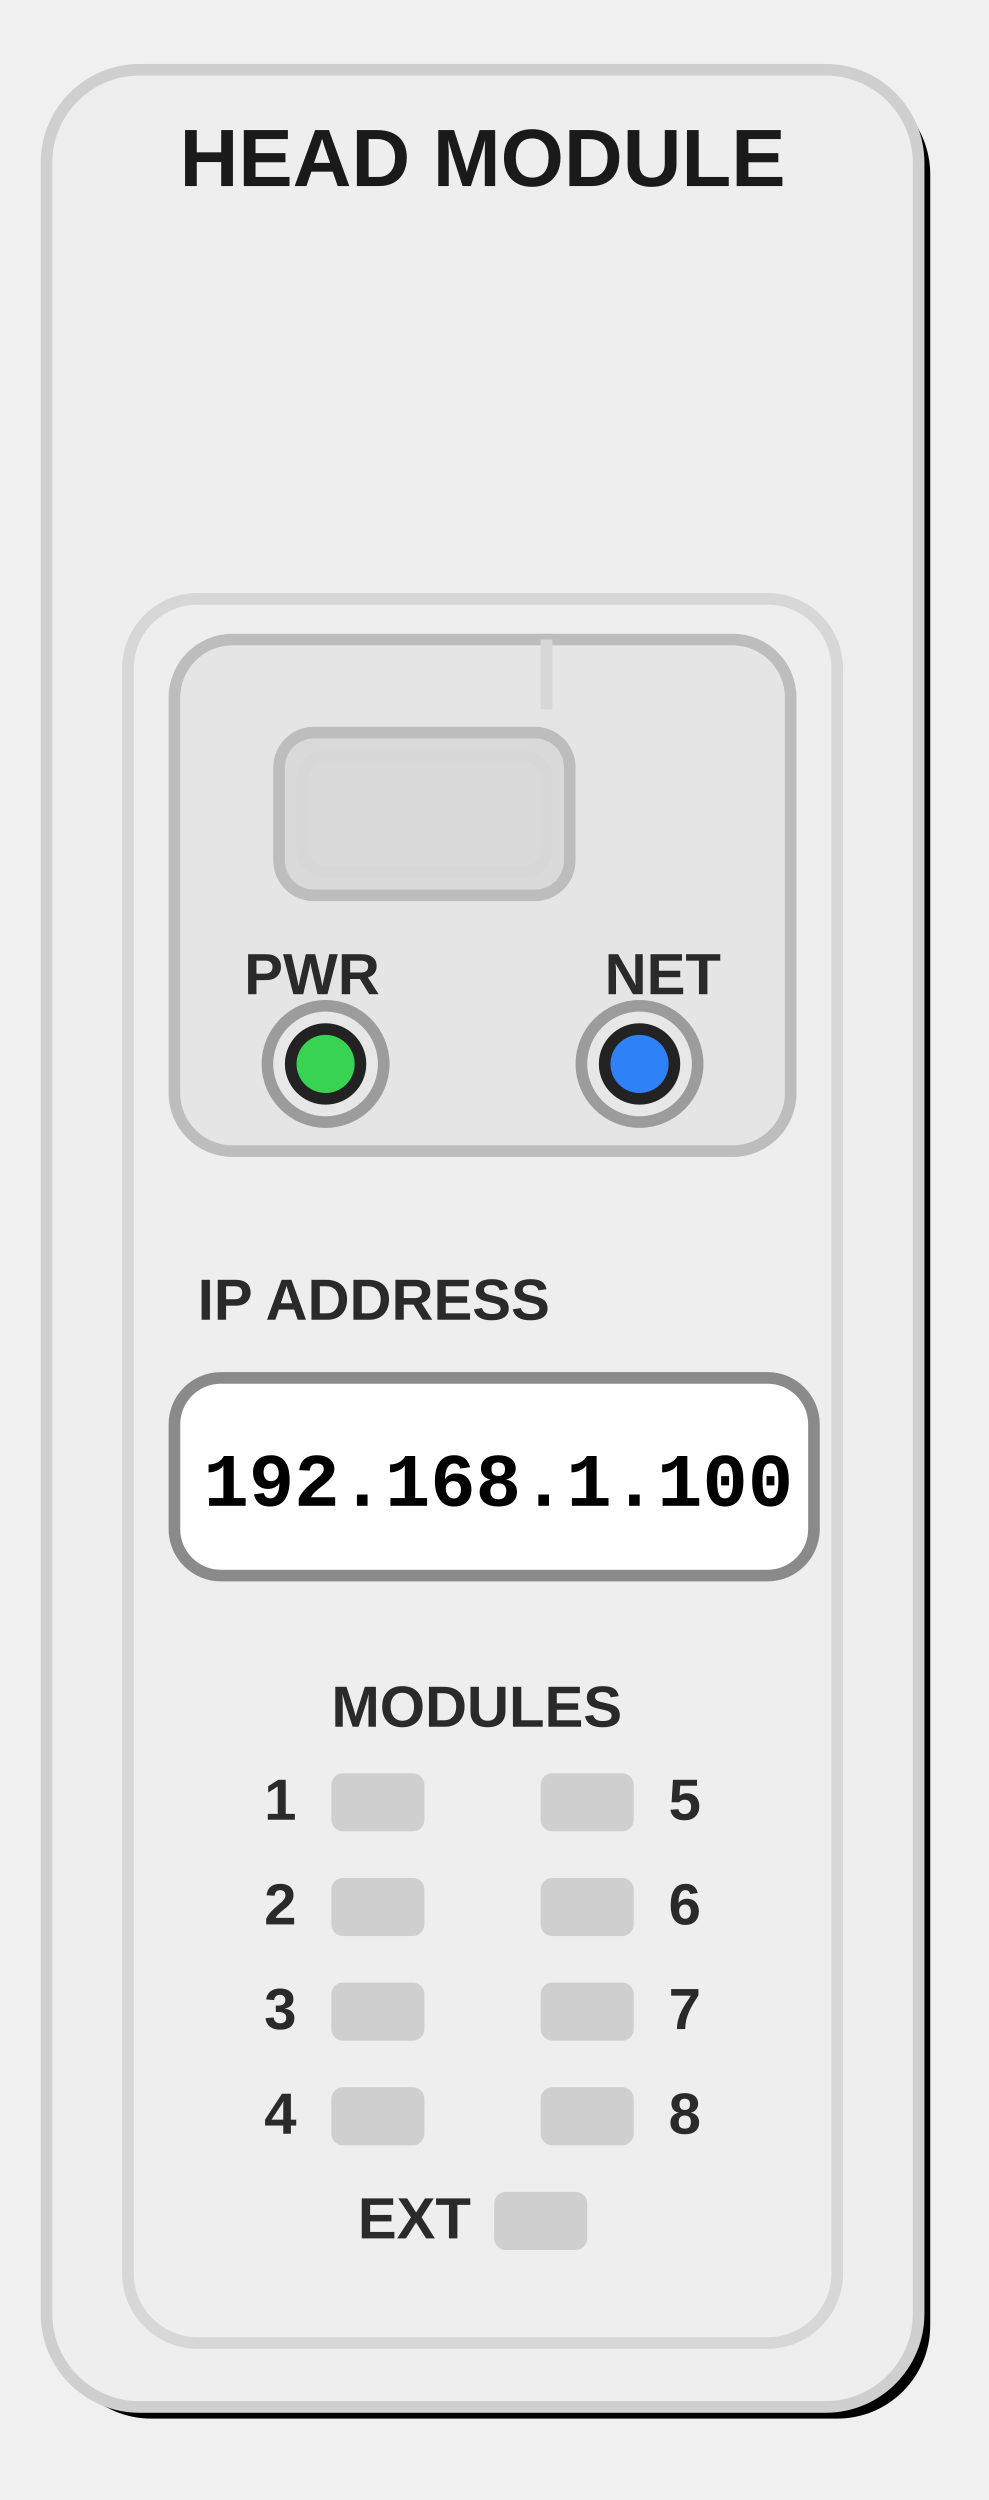
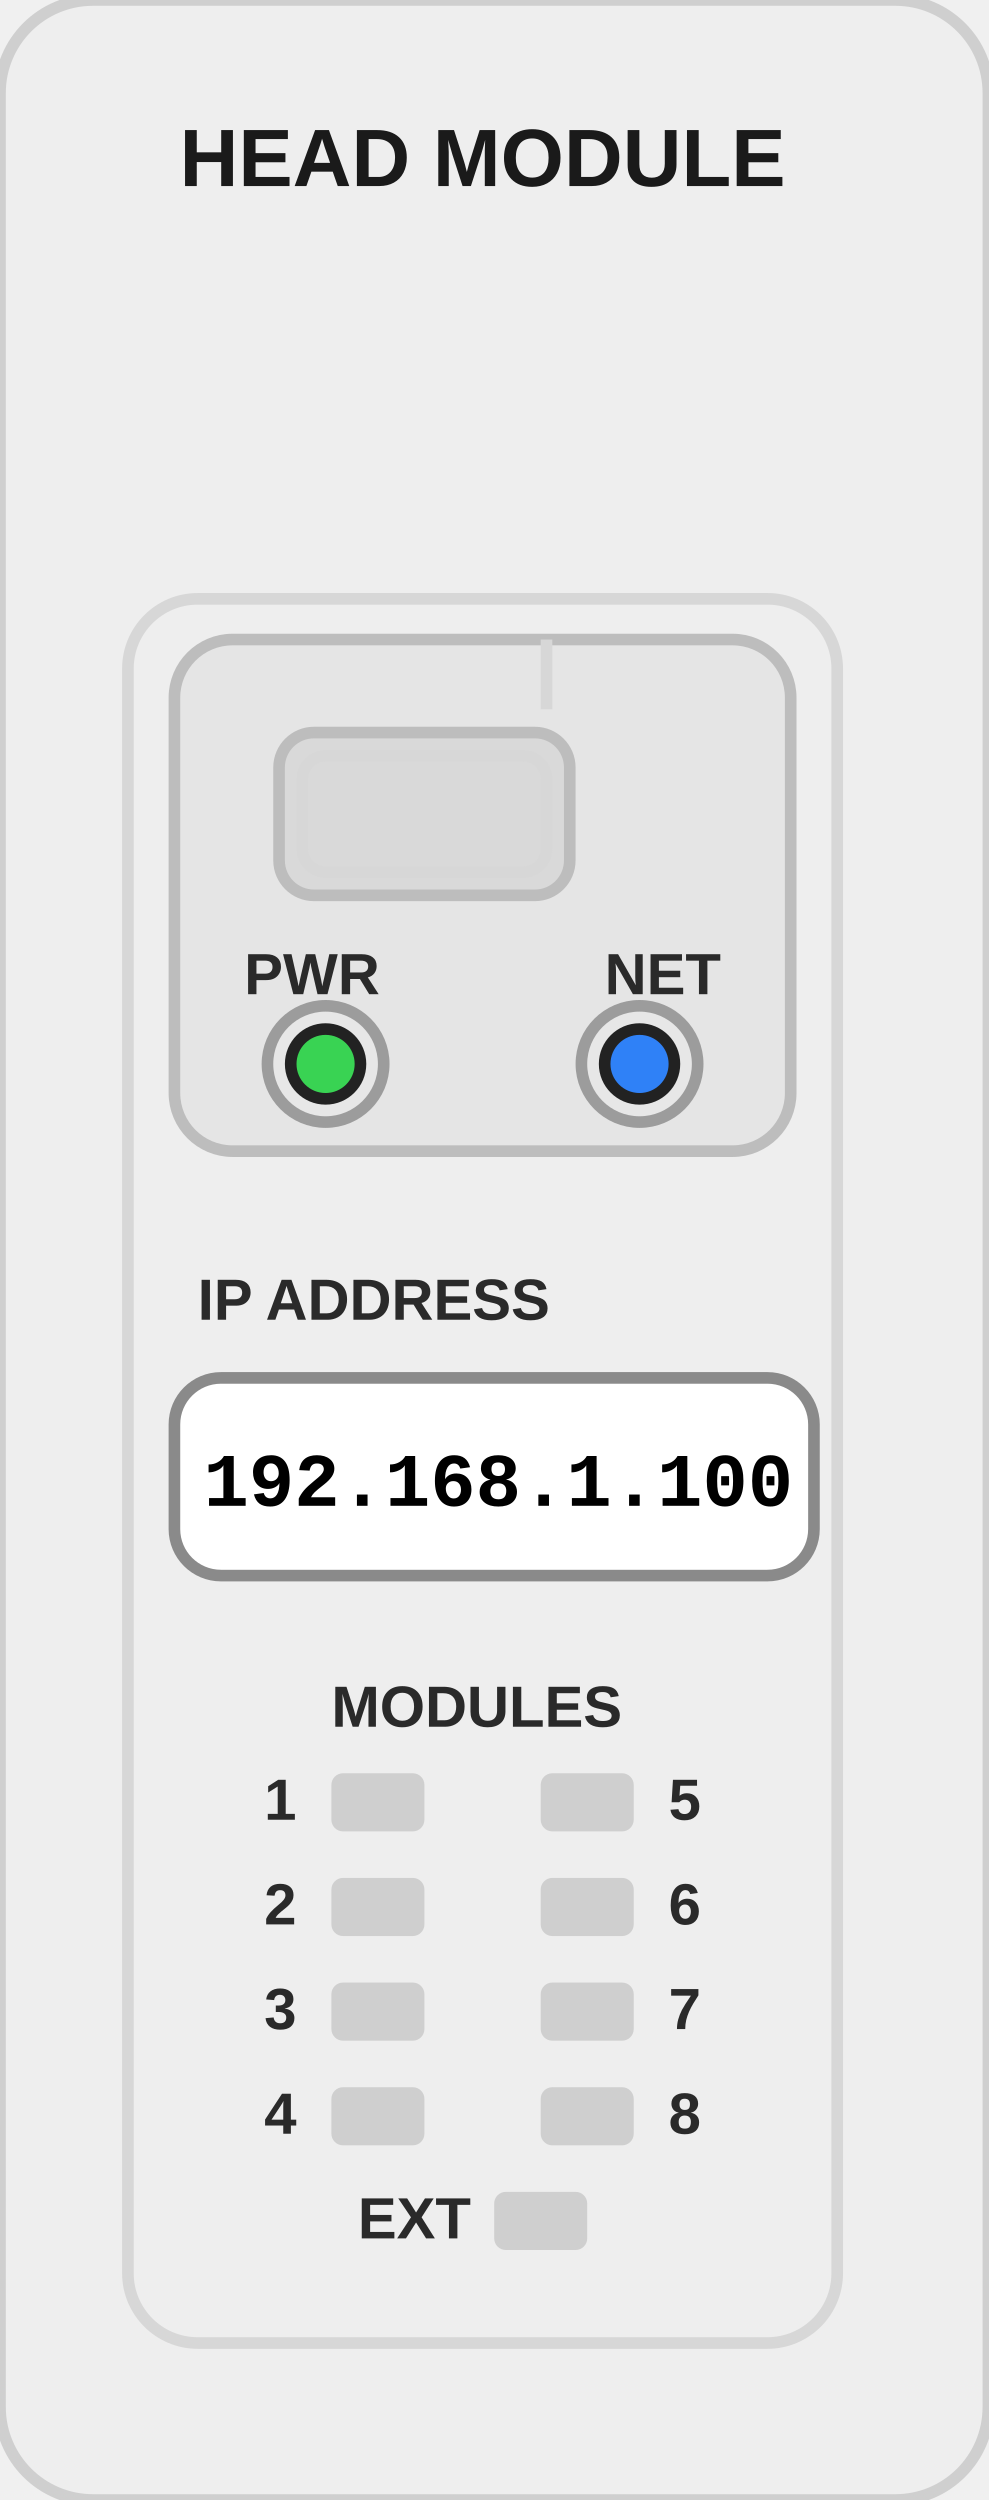
<svg xmlns="http://www.w3.org/2000/svg" width="170" height="430" viewBox="0 0 170 430">
  <defs>
    <style>
      .shadow { fill:#000; }
      .card { fill:#eeeeee; stroke:#cfcfcf; stroke-width:2; }
      .inner { fill:none; stroke:#d7d7d7; stroke-width:2; }
      .title { font-family:Arial,Helvetica,sans-serif; font-size:14px; font-weight:700; fill:#1a1a1a; }
      .label { font-family:Arial,Helvetica,sans-serif; font-size:10px; font-weight:700; fill:#2a2a2a; }

      .ledOuter { fill:#e7e7e7; stroke:#9c9c9c; stroke-width:2; }
      .ledPwr { fill:#39d353; stroke:#222; stroke-width:2; }
      .ledNet { fill:#2f81f7; stroke:#222; stroke-width:2; }

      .pi { fill:#e5e5e5; stroke:#bdbdbd; stroke-width:2; }
      .piWindow { fill:#d9d9d9; stroke:#bdbdbd; stroke-width:2; }

      .ipBox { fill:#ffffff; stroke:#8a8a8a; stroke-width:2; }
      .ipText {
        font-family:"Courier New",Courier,monospace;
        font-size:13px;
        font-weight:700;
        fill:#000000;
      }
      .hat-ind { rx:2; }
      .hat-off { fill:#cfcfcf; }
      .hat-a { fill:#ffd43b; }
      .hat-b { fill:#ff4d4f; }
      .hat-ab { fill:#39d353; }
    </style>
  </defs>
-   <rect class="shadow" x="10" y="14" width="150" height="402" rx="16" />
-   <rect class="card" x="8" y="12" width="150" height="402" rx="16" />
+   <rect class="shadow" x="0" y="0" width="170" height="430" rx="16" />
+   <rect class="card" x="0" y="0" width="170" height="430" rx="16" />
  <text class="title" x="83" y="32" text-anchor="middle">HEAD MODULE</text>
  <rect class="inner" x="22" y="103" width="122" height="300" rx="12" />
  <g transform="translate(30,110)">
    <rect class="pi" x="0" y="0" width="106" height="88" rx="10" />
    <path class="inner" d="M64,0 V12" />
    <rect class="piWindow" x="18" y="16" width="50" height="28" rx="6" />
    <rect class="inner" x="22" y="20" width="42" height="20" rx="4" />
    <text class="label" x="12" y="61">PWR</text>
    <circle class="ledOuter" cx="26" cy="73" r="10" />
    <circle id="led_pwr" class="ledPwr" cx="26" cy="73" r="6" />
    <text class="label" x="94" y="61" text-anchor="end">NET</text>
    <circle class="ledOuter" cx="80" cy="73" r="10" />
    <circle id="led_net" class="ledNet" cx="80" cy="73" r="6" />
  </g>
  <text class="label" x="34" y="227">IP ADDRESS</text>
  <rect class="ipBox" x="30" y="237" width="110" height="34" rx="8" />
  <text class="ipText" x="35" y="259" textLength="100" lengthAdjust="spacingAndGlyphs">192.168.1.100</text>
  <g id="hat_indicators" transform="translate(57,305)">
    <text class="label" x="0" y="-8">MODULES</text>
    <text class="label" x="-6" y="8" text-anchor="end">1</text>
    <rect id="hat_mod_1" class="hat-off" x="0" y="0" width="16" height="10" rx="2" />
    <text class="label" x="-6" y="26" text-anchor="end">2</text>
    <rect id="hat_mod_2" class="hat-off" x="0" y="18" width="16" height="10" rx="2" />
    <text class="label" x="-6" y="44" text-anchor="end">3</text>
    <rect id="hat_mod_3" class="hat-off" x="0" y="36" width="16" height="10" rx="2" />
    <text class="label" x="-6" y="62" text-anchor="end">4</text>
    <rect id="hat_mod_4" class="hat-off" x="0" y="54" width="16" height="10" rx="2" />
    <rect id="hat_mod_5" class="hat-off" x="36" y="0" width="16" height="10" rx="2" />
    <text class="label" x="58" y="8" text-anchor="start">5</text>
    <rect id="hat_mod_6" class="hat-off" x="36" y="18" width="16" height="10" rx="2" />
    <text class="label" x="58" y="26" text-anchor="start">6</text>
    <rect id="hat_mod_7" class="hat-off" x="36" y="36" width="16" height="10" rx="2" />
    <text class="label" x="58" y="44" text-anchor="start">7</text>
    <rect id="hat_mod_8" class="hat-off" x="36" y="54" width="16" height="10" rx="2" />
    <text class="label" x="58" y="62" text-anchor="start">8</text>
    <text class="label" x="24" y="80" text-anchor="end">EXT</text>
    <rect id="hat_ext" class="hat-off" x="28" y="72" width="16" height="10" rx="2" />
  </g>
</svg>
